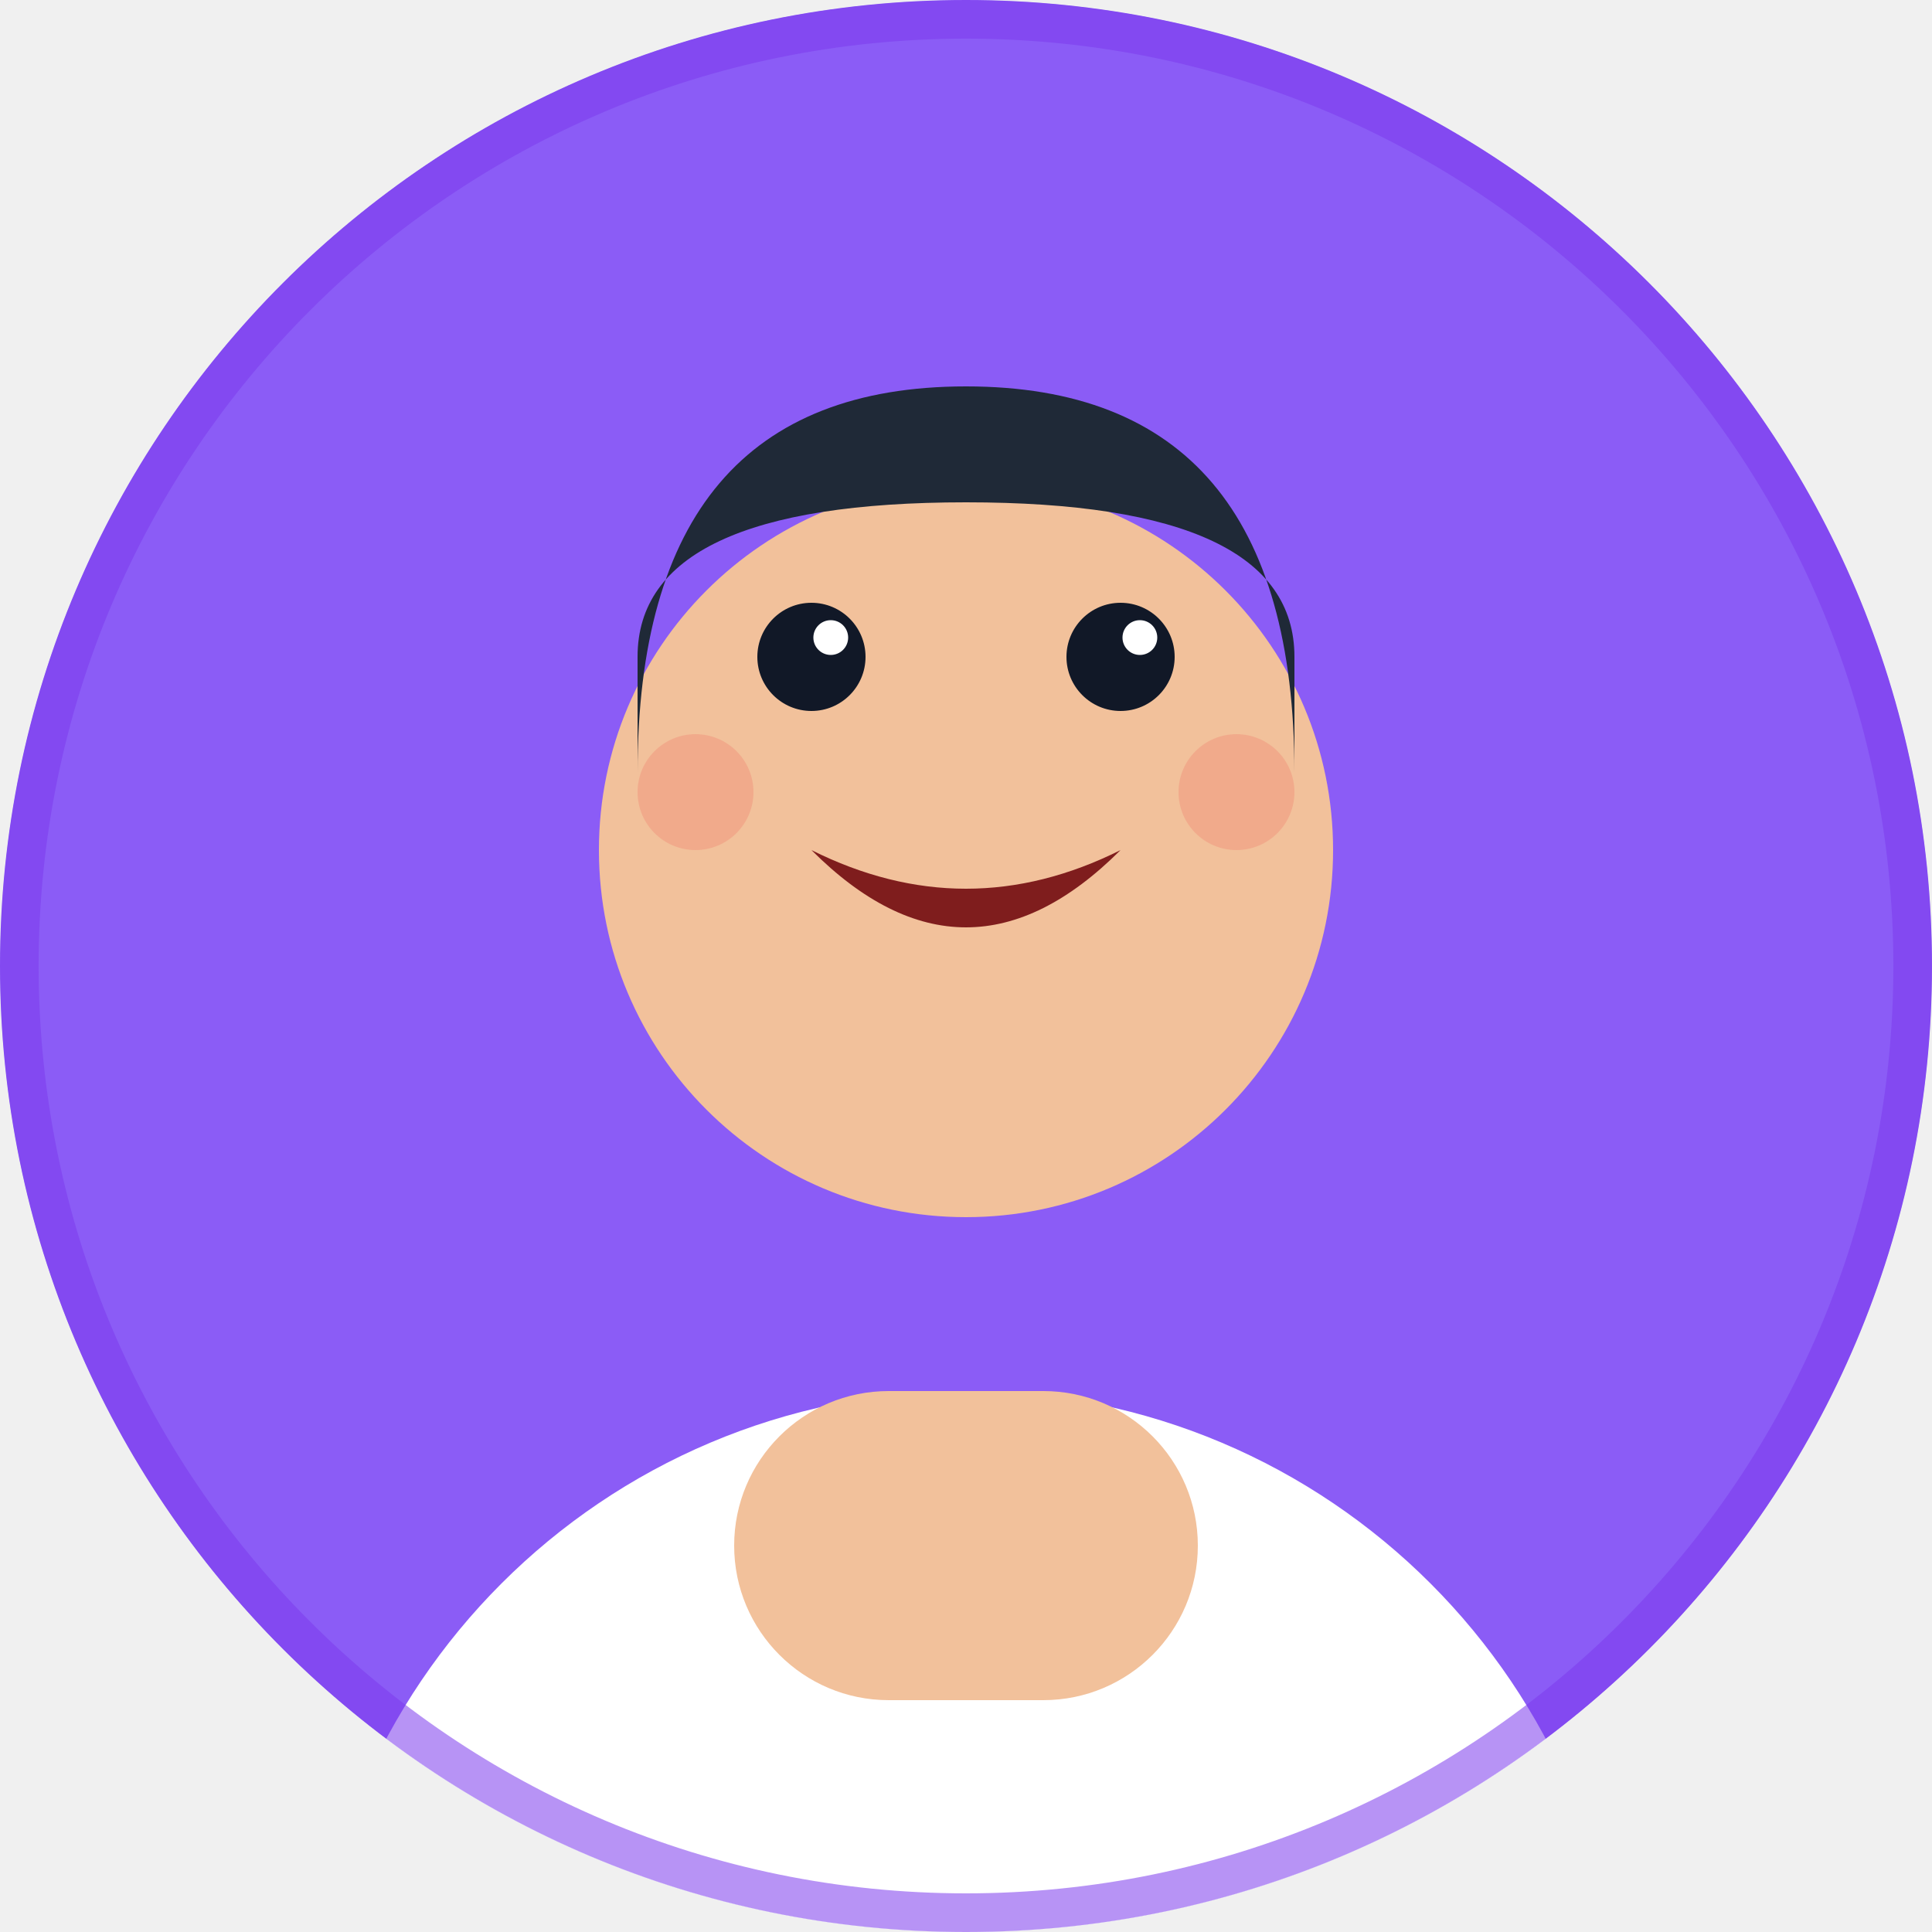
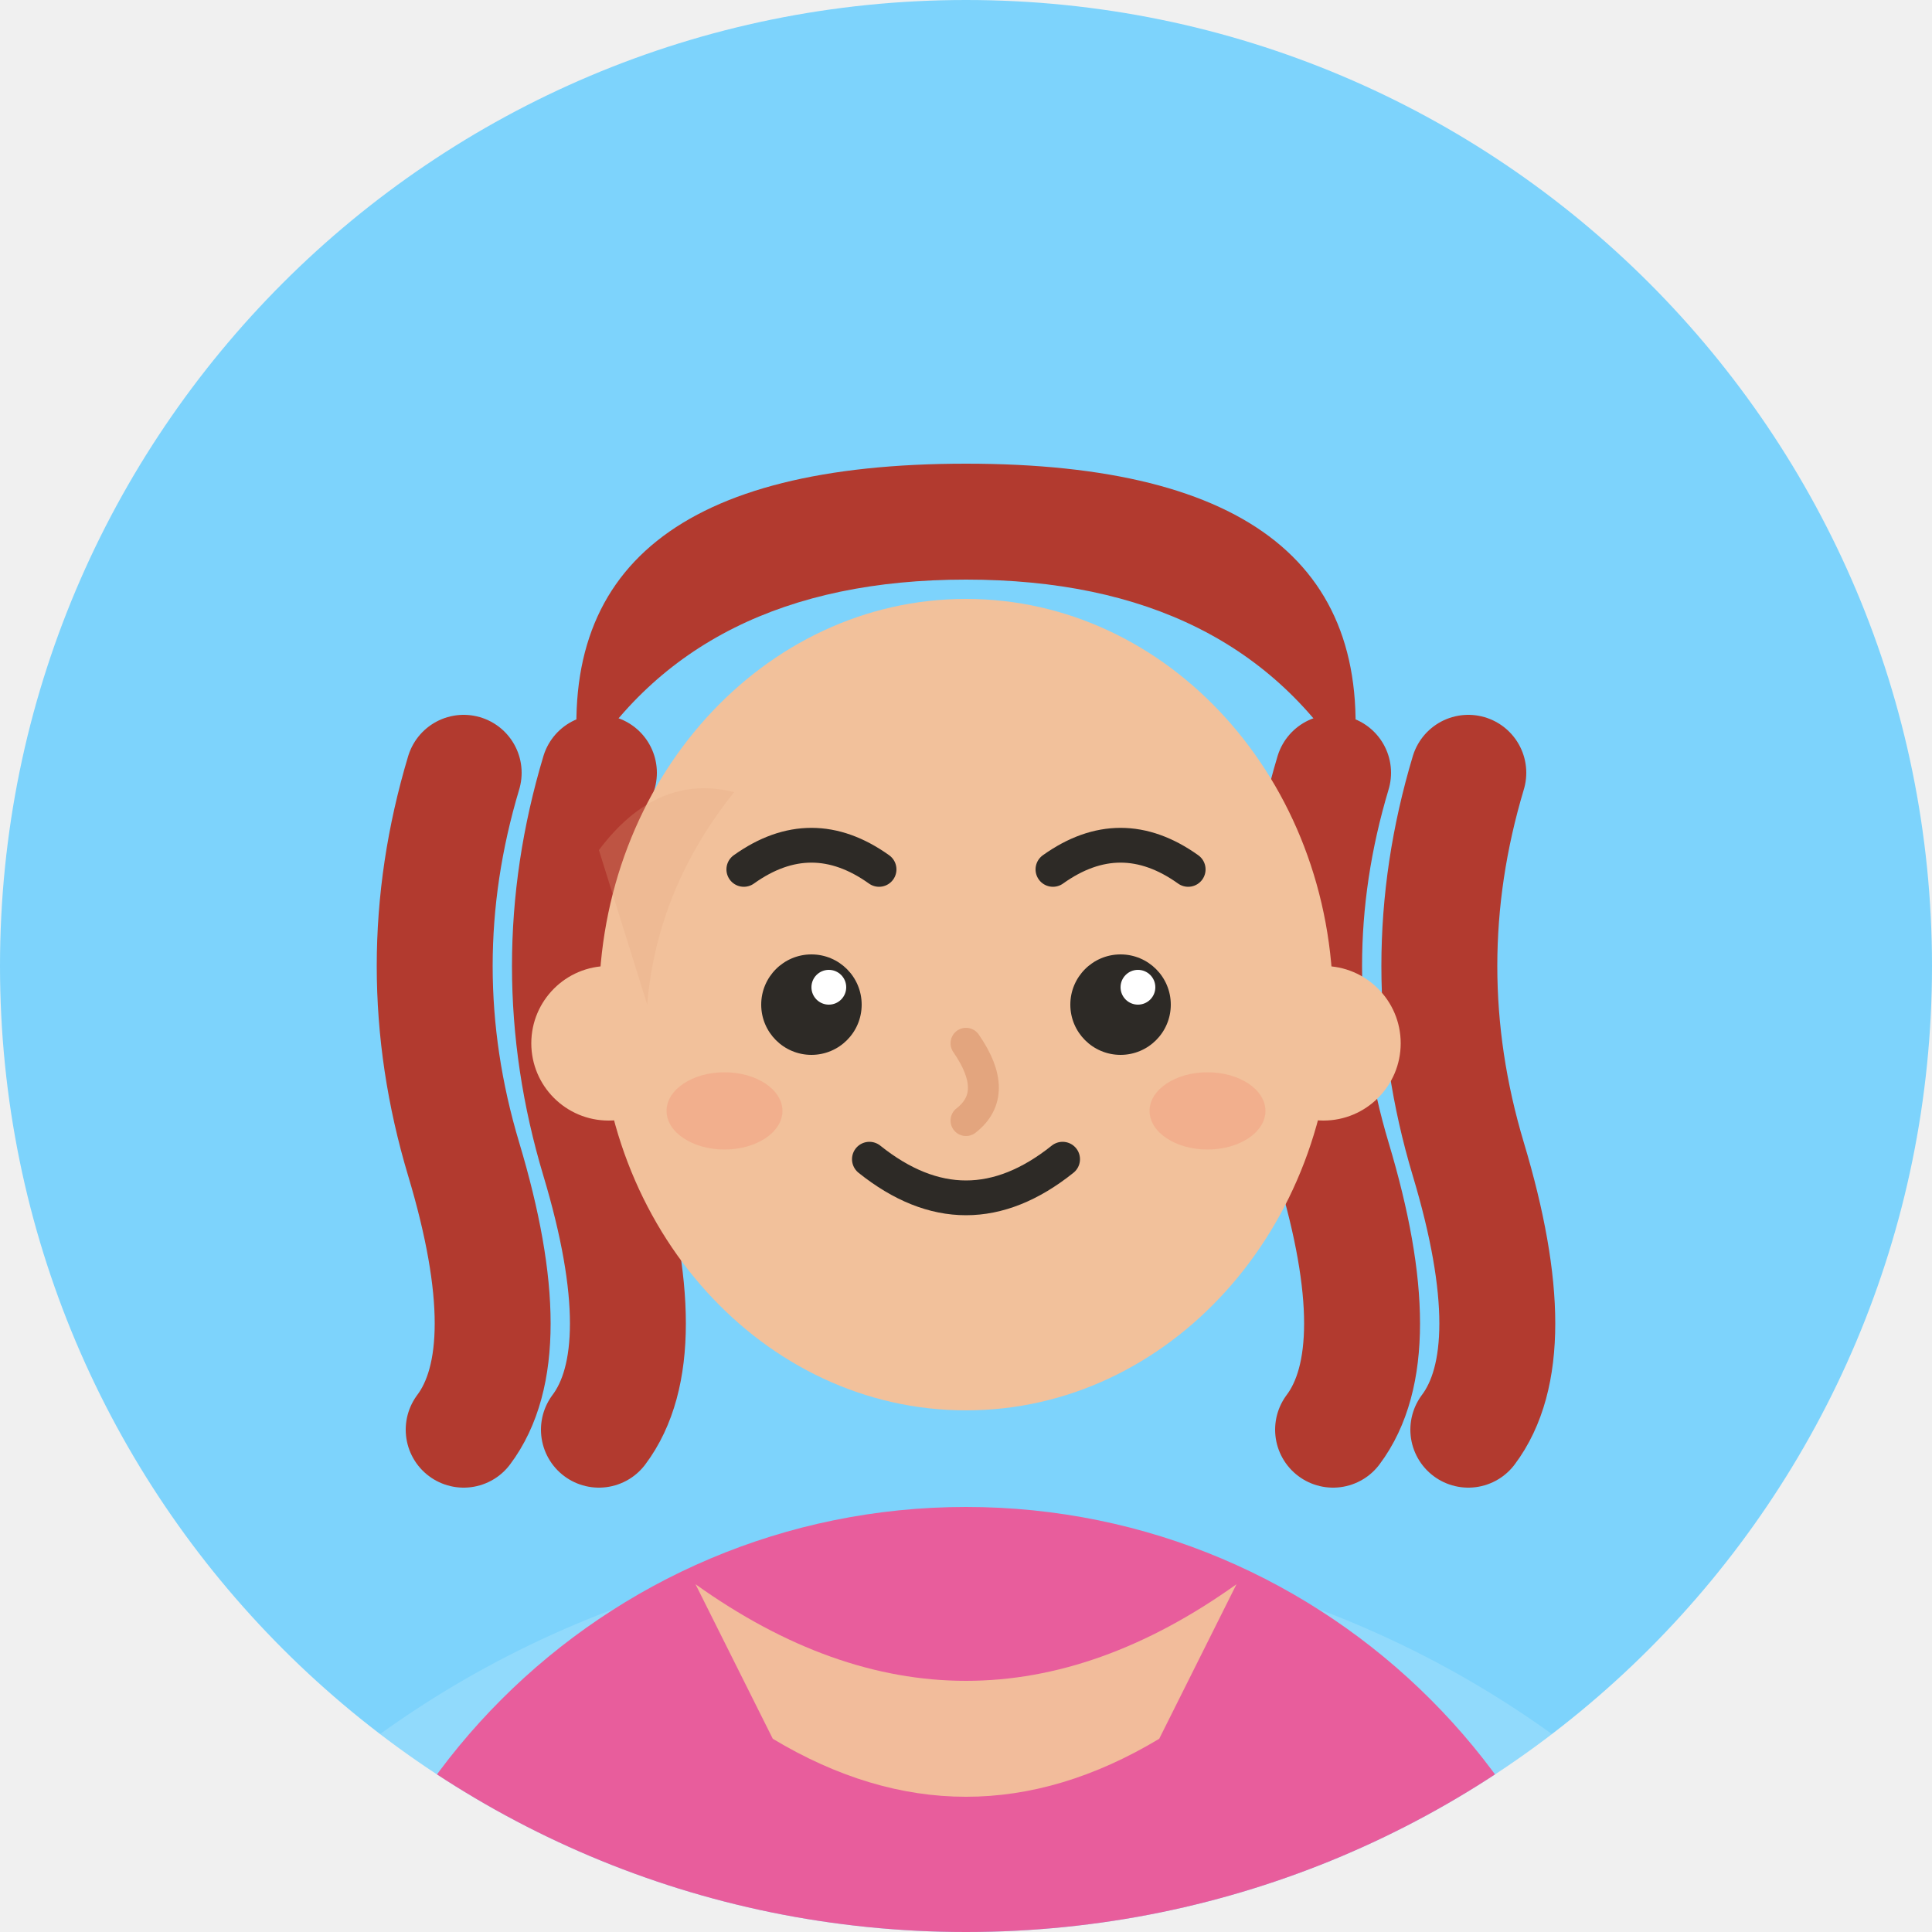
<svg xmlns="http://www.w3.org/2000/svg" viewBox="0 0 100 100" role="img" aria-label="Renance avatar 19">
  <defs>
-     <clipPath id="c19">
+     <clipPath id="c">
      <circle cx="50" cy="50" r="50" />
    </clipPath>
  </defs>
-   <g clip-path="url(#c19)">
-     <circle cx="50" cy="50" r="50" fill="#8B5CF6" />
-     <circle cx="50" cy="106" r="34" fill="#FFFFFF" />
-     <rect x="38" y="72" width="24" height="16" rx="8" fill="#F2C19B" />
-     <circle cx="50" cy="44" r="19" fill="#F2C19B" />
-     <path d="M33 40 Q33 20 50 20 Q67 20 67 40 L67 34 Q67 26 50 26 Q33 26 33 34 Z" fill="#1F2937" />
-     <circle cx="42" cy="34" r="2.8" fill="#111827" />
-     <circle cx="58" cy="34" r="2.8" fill="#111827" />
-     <circle cx="43" cy="33" r="0.9" fill="#fff" />
-     <circle cx="59" cy="33" r="0.9" fill="#fff" />
-     <circle cx="36" cy="41" r="3" fill="#EF4444" opacity="0.18" />
-     <circle cx="64" cy="41" r="3" fill="#EF4444" opacity="0.18" />
-     <path d="M42 44 Q50 52 58 44 Q50 48 42 44 Z" fill="#7F1D1D" />
-     <circle cx="50" cy="50" r="49" fill="none" stroke="#7C3AED" stroke-width="2" opacity="0.55" />
+   <g clip-path="url(#c)">
+     <rect width="100" height="100" fill="#7DD3FC" />
+     <circle cx="50" cy="132" r="52" fill="white" opacity="0.16" />
+     <circle cx="50" cy="112" r="34" fill="#E85D9C" />
+     <path d="M36 82 q14 10 28 0 l-4 8 q-10 6 -20 0 Z" fill="#F2C19B" opacity="0.95" />
+     <path d="M30 40 Q28 24 50 24 Q72 24 70 40 Q64 30 50 30 Q36 30 30 40 Z" fill="#B23A2F" />
+     <path d="M24 40 q-3 10 0 20 q3 10 0 14" stroke="#B23A2F" stroke-width="6" fill="none" stroke-linecap="round" />
+     <path d="M31 40 q-3 10 0 20 q3 10 0 14" stroke="#B23A2F" stroke-width="6" fill="none" stroke-linecap="round" />
+     <path d="M69 40 q-3 10 0 20 q3 10 0 14" stroke="#B23A2F" stroke-width="6" fill="none" stroke-linecap="round" />
+     <path d="M76 40 q-3 10 0 20 q3 10 0 14" stroke="#B23A2F" stroke-width="6" fill="none" stroke-linecap="round" />
+     <circle cx="31.5" cy="54" r="4" fill="#F2C19B" />
+     <circle cx="68.5" cy="54" r="4" fill="#F2C19B" />
+     <ellipse cx="50" cy="52" rx="19" ry="21" fill="#F2C19B" />
+     <path d="M31 44 Q34 40 38 41 Q34 46 33.5 52 Z" fill="#E3A57E" opacity="0.25" />
+     <ellipse cx="37.5" cy="57.5" rx="3" ry="2" fill="#F1876D" opacity="0.30" />
+     <ellipse cx="62.5" cy="57.5" rx="3" ry="2" fill="#F1876D" opacity="0.30" />
+     <circle cx="42" cy="52" r="2.6" fill="#2D2A26" />
+     <circle cx="58" cy="52" r="2.6" fill="#2D2A26" />
+     <circle cx="42.9" cy="51.1" r="0.9" fill="white" />
+     <circle cx="58.9" cy="51.1" r="0.9" fill="white" />
+     <path d="M38.5 45 q3.5 -2.5 7 0" stroke="#2D2A26" stroke-width="1.8" fill="none" stroke-linecap="round" />
+     <path d="M54.5 45 q3.5 -2.5 7 0" stroke="#2D2A26" stroke-width="1.8" fill="none" stroke-linecap="round" />
+     <path d="M50 54 q1.8 2.6 0 4" stroke="#E3A57E" stroke-width="1.6" fill="none" stroke-linecap="round" />
+     <path d="M45 60 q5 4 10 0" stroke="#2D2A26" stroke-width="1.8" fill="none" stroke-linecap="round" />
  </g>
</svg>
